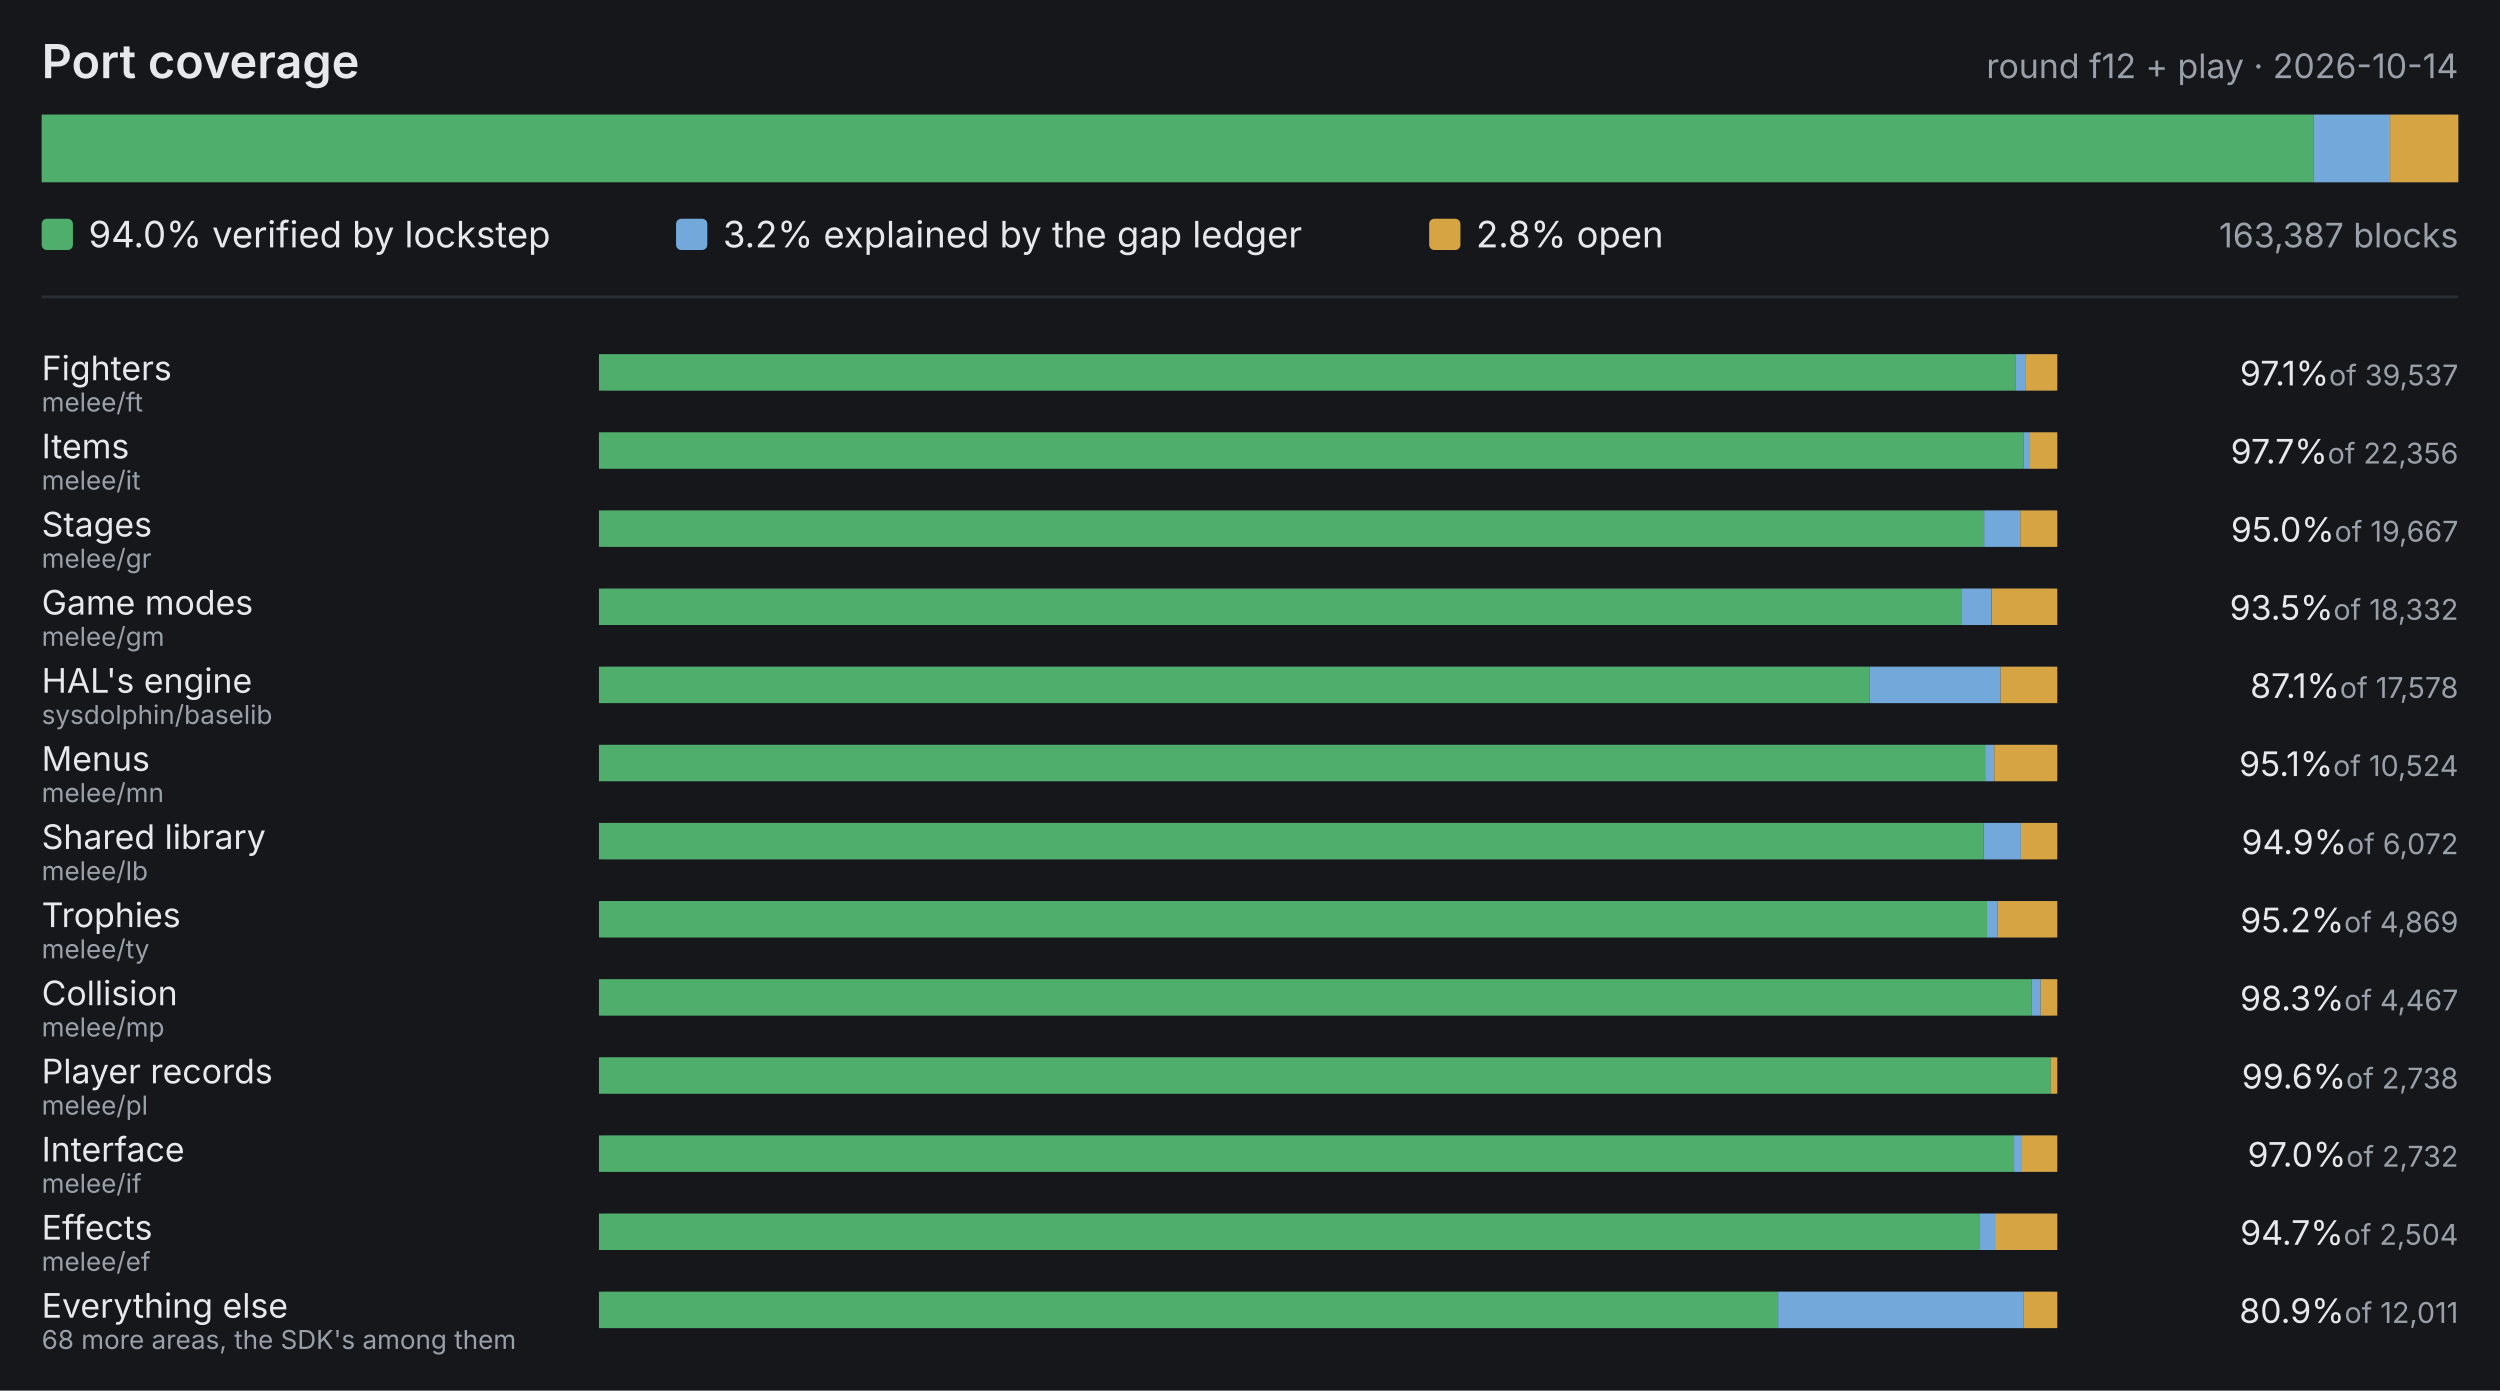
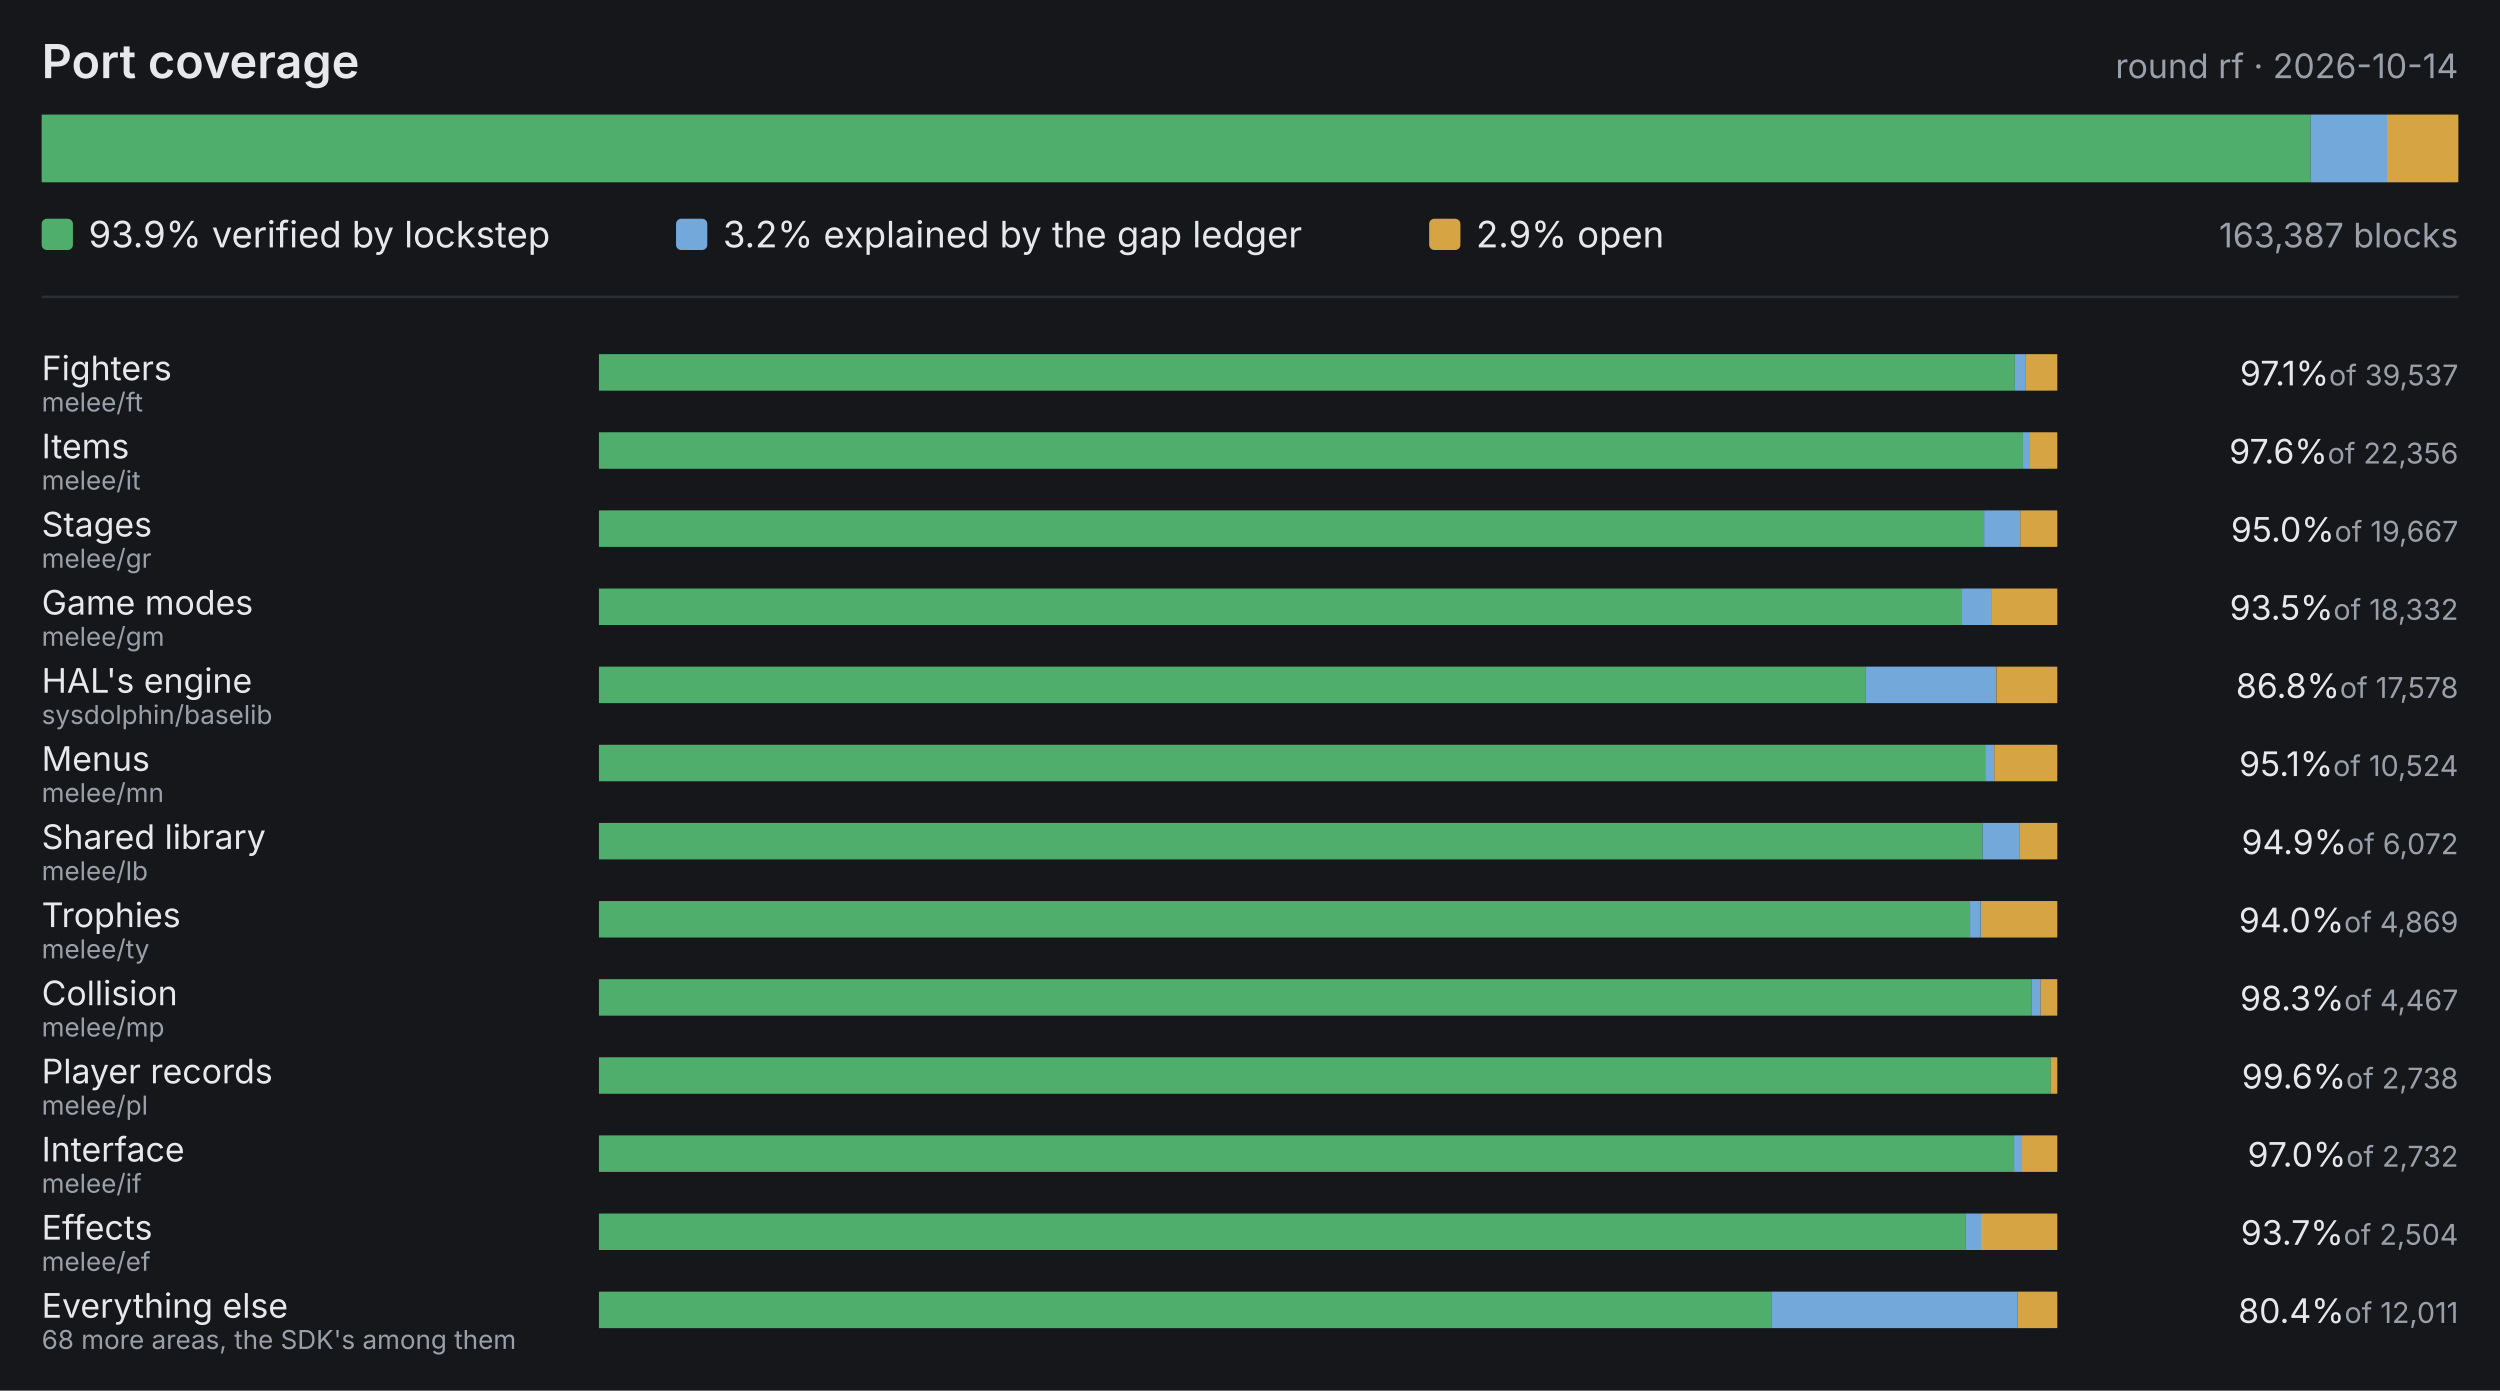
<svg xmlns="http://www.w3.org/2000/svg" viewBox="0 0 960 534" width="960" height="534" font-family="system-ui, -apple-system, Segoe UI, sans-serif">
  <rect width="960" height="534" fill="#15171b" />
  <text x="16" y="30" font-size="18" font-weight="600" fill="#e7e8ea">Port coverage</text>
-   <text x="944" y="30" font-size="13" text-anchor="end" fill="#9aa0a9">round f12 + play · 2026-10-14</text>
+   <text x="944" y="30" font-size="13" text-anchor="end" fill="#9aa0a9">round rf · 2026-10-14</text>
  <rect x="16" y="44" width="928" height="26" rx="3" fill="#2a2e35" />
-   <rect x="16.0" y="44" width="872.5" height="26" fill="#4fae6c" />
-   <rect x="888.5" y="44" width="29.3" height="26" fill="#73a9da" />
-   <rect x="917.8" y="44" width="26.2" height="26" fill="#d6a443" />
+   <rect x="16.0" y="44" width="871.3" height="26" fill="#4fae6c" />
+   <rect x="887.3" y="44" width="29.3" height="26" fill="#73a9da" />
+   <rect x="916.6" y="44" width="27.4" height="26" fill="#d6a443" />
  <rect x="16" y="84" width="12" height="12" rx="2" fill="#4fae6c" />
-   <text x="34" y="95" font-size="14" fill="#e7e8ea">94.0% verified by lockstep</text>
+   <text x="34" y="95" font-size="14" fill="#e7e8ea">93.9% verified by lockstep</text>
  <rect x="259.6" y="84" width="12" height="12" rx="2" fill="#73a9da" />
  <text x="277.6" y="95" font-size="14" fill="#e7e8ea">3.2% explained by the gap ledger</text>
  <rect x="548.8" y="84" width="12" height="12" rx="2" fill="#d6a443" />
-   <text x="566.8" y="95" font-size="14" fill="#e7e8ea">2.8% open</text>
+   <text x="566.8" y="95" font-size="14" fill="#e7e8ea">2.9% open</text>
  <text x="944" y="95" font-size="13" text-anchor="end" fill="#9aa0a9">163,387 blocks</text>
  <line x1="16" y1="114" x2="944" y2="114" stroke="#2a2e35" />
  <text x="16" y="146" font-size="13" fill="#e7e8ea">Fighters</text>
  <text x="16" y="158" font-size="10" fill="#9aa0a9">melee/ft</text>
  <rect x="230" y="136" width="560" height="14" rx="3" fill="#2a2e35" />
-   <rect x="230.0" y="136" width="543.9" height="14" fill="#4fae6c" />
-   <rect x="773.9" y="136" width="4.0" height="14" fill="#73a9da" />
-   <rect x="777.8" y="136" width="12.2" height="14" fill="#d6a443" />
+   <rect x="230.0" y="136" width="543.7" height="14" fill="#4fae6c" />
+   <rect x="773.7" y="136" width="4.0" height="14" fill="#73a9da" />
+   <rect x="777.7" y="136" width="12.3" height="14" fill="#d6a443" />
  <text x="944" y="148" font-size="13" text-anchor="end" fill="#e7e8ea">97.1%<tspan fill="#9aa0a9" font-size="11"> of 39,537</tspan>
  </text>
  <text x="16" y="176" font-size="13" fill="#e7e8ea">Items</text>
  <text x="16" y="188" font-size="10" fill="#9aa0a9">melee/it</text>
  <rect x="230" y="166" width="560" height="14" rx="3" fill="#2a2e35" />
-   <rect x="230.0" y="166" width="547.0" height="14" fill="#4fae6c" />
-   <rect x="777.0" y="166" width="2.5" height="14" fill="#73a9da" />
-   <rect x="779.4" y="166" width="10.6" height="14" fill="#d6a443" />
-   <text x="944" y="178" font-size="13" text-anchor="end" fill="#e7e8ea">97.7%<tspan fill="#9aa0a9" font-size="11"> of 22,356</tspan>
+   <rect x="230.0" y="166" width="546.8" height="14" fill="#4fae6c" />
+   <rect x="776.8" y="166" width="2.5" height="14" fill="#73a9da" />
+   <rect x="779.2" y="166" width="10.8" height="14" fill="#d6a443" />
+   <text x="944" y="178" font-size="13" text-anchor="end" fill="#e7e8ea">97.6%<tspan fill="#9aa0a9" font-size="11"> of 22,356</tspan>
  </text>
  <text x="16" y="206" font-size="13" fill="#e7e8ea">Stages</text>
  <text x="16" y="218" font-size="10" fill="#9aa0a9">melee/gr</text>
  <rect x="230" y="196" width="560" height="14" rx="3" fill="#2a2e35" />
  <rect x="230.0" y="196" width="531.9" height="14" fill="#4fae6c" />
  <rect x="761.9" y="196" width="13.9" height="14" fill="#73a9da" />
  <rect x="775.8" y="196" width="14.2" height="14" fill="#d6a443" />
  <text x="944" y="208" font-size="13" text-anchor="end" fill="#e7e8ea">95.0%<tspan fill="#9aa0a9" font-size="11"> of 19,667</tspan>
  </text>
  <text x="16" y="236" font-size="13" fill="#e7e8ea">Game modes</text>
  <text x="16" y="248" font-size="10" fill="#9aa0a9">melee/gm</text>
  <rect x="230" y="226" width="560" height="14" rx="3" fill="#2a2e35" />
  <rect x="230.0" y="226" width="523.4" height="14" fill="#4fae6c" />
  <rect x="753.4" y="226" width="11.2" height="14" fill="#73a9da" />
-   <rect x="764.7" y="226" width="25.3" height="14" fill="#d6a443" />
+   <rect x="764.6" y="226" width="25.4" height="14" fill="#d6a443" />
  <text x="944" y="238" font-size="13" text-anchor="end" fill="#e7e8ea">93.5%<tspan fill="#9aa0a9" font-size="11"> of 18,332</tspan>
  </text>
  <text x="16" y="266" font-size="13" fill="#e7e8ea">HAL's engine</text>
  <text x="16" y="278" font-size="10" fill="#9aa0a9">sysdolphin/baselib</text>
  <rect x="230" y="256" width="560" height="14" rx="3" fill="#2a2e35" />
-   <rect x="230.0" y="256" width="488.0" height="14" fill="#4fae6c" />
-   <rect x="718.0" y="256" width="50.2" height="14" fill="#73a9da" />
-   <rect x="768.2" y="256" width="21.8" height="14" fill="#d6a443" />
-   <text x="944" y="268" font-size="13" text-anchor="end" fill="#e7e8ea">87.1%<tspan fill="#9aa0a9" font-size="11"> of 17,578</tspan>
+   <rect x="230.0" y="256" width="486.3" height="14" fill="#4fae6c" />
+   <rect x="716.3" y="256" width="50.2" height="14" fill="#73a9da" />
+   <rect x="766.6" y="256" width="23.4" height="14" fill="#d6a443" />
+   <text x="944" y="268" font-size="13" text-anchor="end" fill="#e7e8ea">86.8%<tspan fill="#9aa0a9" font-size="11"> of 17,578</tspan>
  </text>
  <text x="16" y="296" font-size="13" fill="#e7e8ea">Menus</text>
  <text x="16" y="308" font-size="10" fill="#9aa0a9">melee/mn</text>
  <rect x="230" y="286" width="560" height="14" rx="3" fill="#2a2e35" />
  <rect x="230.0" y="286" width="532.3" height="14" fill="#4fae6c" />
  <rect x="762.3" y="286" width="3.5" height="14" fill="#73a9da" />
  <rect x="765.8" y="286" width="24.2" height="14" fill="#d6a443" />
  <text x="944" y="298" font-size="13" text-anchor="end" fill="#e7e8ea">95.1%<tspan fill="#9aa0a9" font-size="11"> of 10,524</tspan>
  </text>
  <text x="16" y="326" font-size="13" fill="#e7e8ea">Shared library</text>
  <text x="16" y="338" font-size="10" fill="#9aa0a9">melee/lb</text>
  <rect x="230" y="316" width="560" height="14" rx="3" fill="#2a2e35" />
-   <rect x="230.0" y="316" width="531.7" height="14" fill="#4fae6c" />
-   <rect x="761.7" y="316" width="14.3" height="14" fill="#73a9da" />
-   <rect x="776.0" y="316" width="14.0" height="14" fill="#d6a443" />
+   <rect x="230.0" y="316" width="531.3" height="14" fill="#4fae6c" />
+   <rect x="761.3" y="316" width="14.3" height="14" fill="#73a9da" />
+   <rect x="775.6" y="316" width="14.4" height="14" fill="#d6a443" />
  <text x="944" y="328" font-size="13" text-anchor="end" fill="#e7e8ea">94.9%<tspan fill="#9aa0a9" font-size="11"> of 6,072</tspan>
  </text>
  <text x="16" y="356" font-size="13" fill="#e7e8ea">Trophies</text>
  <text x="16" y="368" font-size="10" fill="#9aa0a9">melee/ty</text>
  <rect x="230" y="346" width="560" height="14" rx="3" fill="#2a2e35" />
-   <rect x="230.0" y="346" width="533.0" height="14" fill="#4fae6c" />
-   <rect x="763.0" y="346" width="4.1" height="14" fill="#73a9da" />
-   <rect x="767.1" y="346" width="22.9" height="14" fill="#d6a443" />
-   <text x="944" y="358" font-size="13" text-anchor="end" fill="#e7e8ea">95.2%<tspan fill="#9aa0a9" font-size="11"> of 4,869</tspan>
+   <rect x="230.0" y="346" width="526.5" height="14" fill="#4fae6c" />
+   <rect x="756.5" y="346" width="4.1" height="14" fill="#73a9da" />
+   <rect x="760.7" y="346" width="29.3" height="14" fill="#d6a443" />
+   <text x="944" y="358" font-size="13" text-anchor="end" fill="#e7e8ea">94.0%<tspan fill="#9aa0a9" font-size="11"> of 4,869</tspan>
  </text>
  <text x="16" y="386" font-size="13" fill="#e7e8ea">Collision</text>
  <text x="16" y="398" font-size="10" fill="#9aa0a9">melee/mp</text>
  <rect x="230" y="376" width="560" height="14" rx="3" fill="#2a2e35" />
  <rect x="230.0" y="376" width="550.2" height="14" fill="#4fae6c" />
  <rect x="780.2" y="376" width="3.4" height="14" fill="#73a9da" />
  <rect x="783.6" y="376" width="6.4" height="14" fill="#d6a443" />
  <text x="944" y="388" font-size="13" text-anchor="end" fill="#e7e8ea">98.3%<tspan fill="#9aa0a9" font-size="11"> of 4,467</tspan>
  </text>
  <text x="16" y="416" font-size="13" fill="#e7e8ea">Player records</text>
  <text x="16" y="428" font-size="10" fill="#9aa0a9">melee/pl</text>
  <rect x="230" y="406" width="560" height="14" rx="3" fill="#2a2e35" />
  <rect x="230.0" y="406" width="557.5" height="14" fill="#4fae6c" />
  <rect x="787.5" y="406" width="2.5" height="14" fill="#d6a443" />
  <text x="944" y="418" font-size="13" text-anchor="end" fill="#e7e8ea">99.6%<tspan fill="#9aa0a9" font-size="11"> of 2,738</tspan>
  </text>
  <text x="16" y="446" font-size="13" fill="#e7e8ea">Interface</text>
  <text x="16" y="458" font-size="10" fill="#9aa0a9">melee/if</text>
  <rect x="230" y="436" width="560" height="14" rx="3" fill="#2a2e35" />
  <rect x="230.0" y="436" width="543.4" height="14" fill="#4fae6c" />
  <rect x="773.4" y="436" width="2.7" height="14" fill="#73a9da" />
  <rect x="776.1" y="436" width="13.9" height="14" fill="#d6a443" />
  <text x="944" y="448" font-size="13" text-anchor="end" fill="#e7e8ea">97.0%<tspan fill="#9aa0a9" font-size="11"> of 2,732</tspan>
  </text>
  <text x="16" y="476" font-size="13" fill="#e7e8ea">Effects</text>
  <text x="16" y="488" font-size="10" fill="#9aa0a9">melee/ef</text>
  <rect x="230" y="466" width="560" height="14" rx="3" fill="#2a2e35" />
-   <rect x="230.0" y="466" width="530.3" height="14" fill="#4fae6c" />
-   <rect x="760.3" y="466" width="5.8" height="14" fill="#73a9da" />
-   <rect x="766.1" y="466" width="23.9" height="14" fill="#d6a443" />
-   <text x="944" y="478" font-size="13" text-anchor="end" fill="#e7e8ea">94.7%<tspan fill="#9aa0a9" font-size="11"> of 2,504</tspan>
+   <rect x="230.0" y="466" width="524.9" height="14" fill="#4fae6c" />
+   <rect x="754.9" y="466" width="5.8" height="14" fill="#73a9da" />
+   <rect x="760.7" y="466" width="29.3" height="14" fill="#d6a443" />
+   <text x="944" y="478" font-size="13" text-anchor="end" fill="#e7e8ea">93.7%<tspan fill="#9aa0a9" font-size="11"> of 2,504</tspan>
  </text>
  <text x="16" y="506" font-size="13" fill="#e7e8ea">Everything else</text>
  <text x="16" y="518" font-size="10" fill="#9aa0a9">68 more areas, the SDK's among them</text>
  <rect x="230" y="496" width="560" height="14" rx="3" fill="#2a2e35" />
-   <rect x="230.0" y="496" width="452.8" height="14" fill="#4fae6c" />
-   <rect x="682.8" y="496" width="94.3" height="14" fill="#73a9da" />
-   <rect x="777.1" y="496" width="12.9" height="14" fill="#d6a443" />
-   <text x="944" y="508" font-size="13" text-anchor="end" fill="#e7e8ea">80.9%<tspan fill="#9aa0a9" font-size="11"> of 12,011</tspan>
+   <rect x="230.0" y="496" width="450.4" height="14" fill="#4fae6c" />
+   <rect x="680.4" y="496" width="94.4" height="14" fill="#73a9da" />
+   <rect x="774.8" y="496" width="15.2" height="14" fill="#d6a443" />
+   <text x="944" y="508" font-size="13" text-anchor="end" fill="#e7e8ea">80.4%<tspan fill="#9aa0a9" font-size="11"> of 12,011</tspan>
  </text>
</svg>
